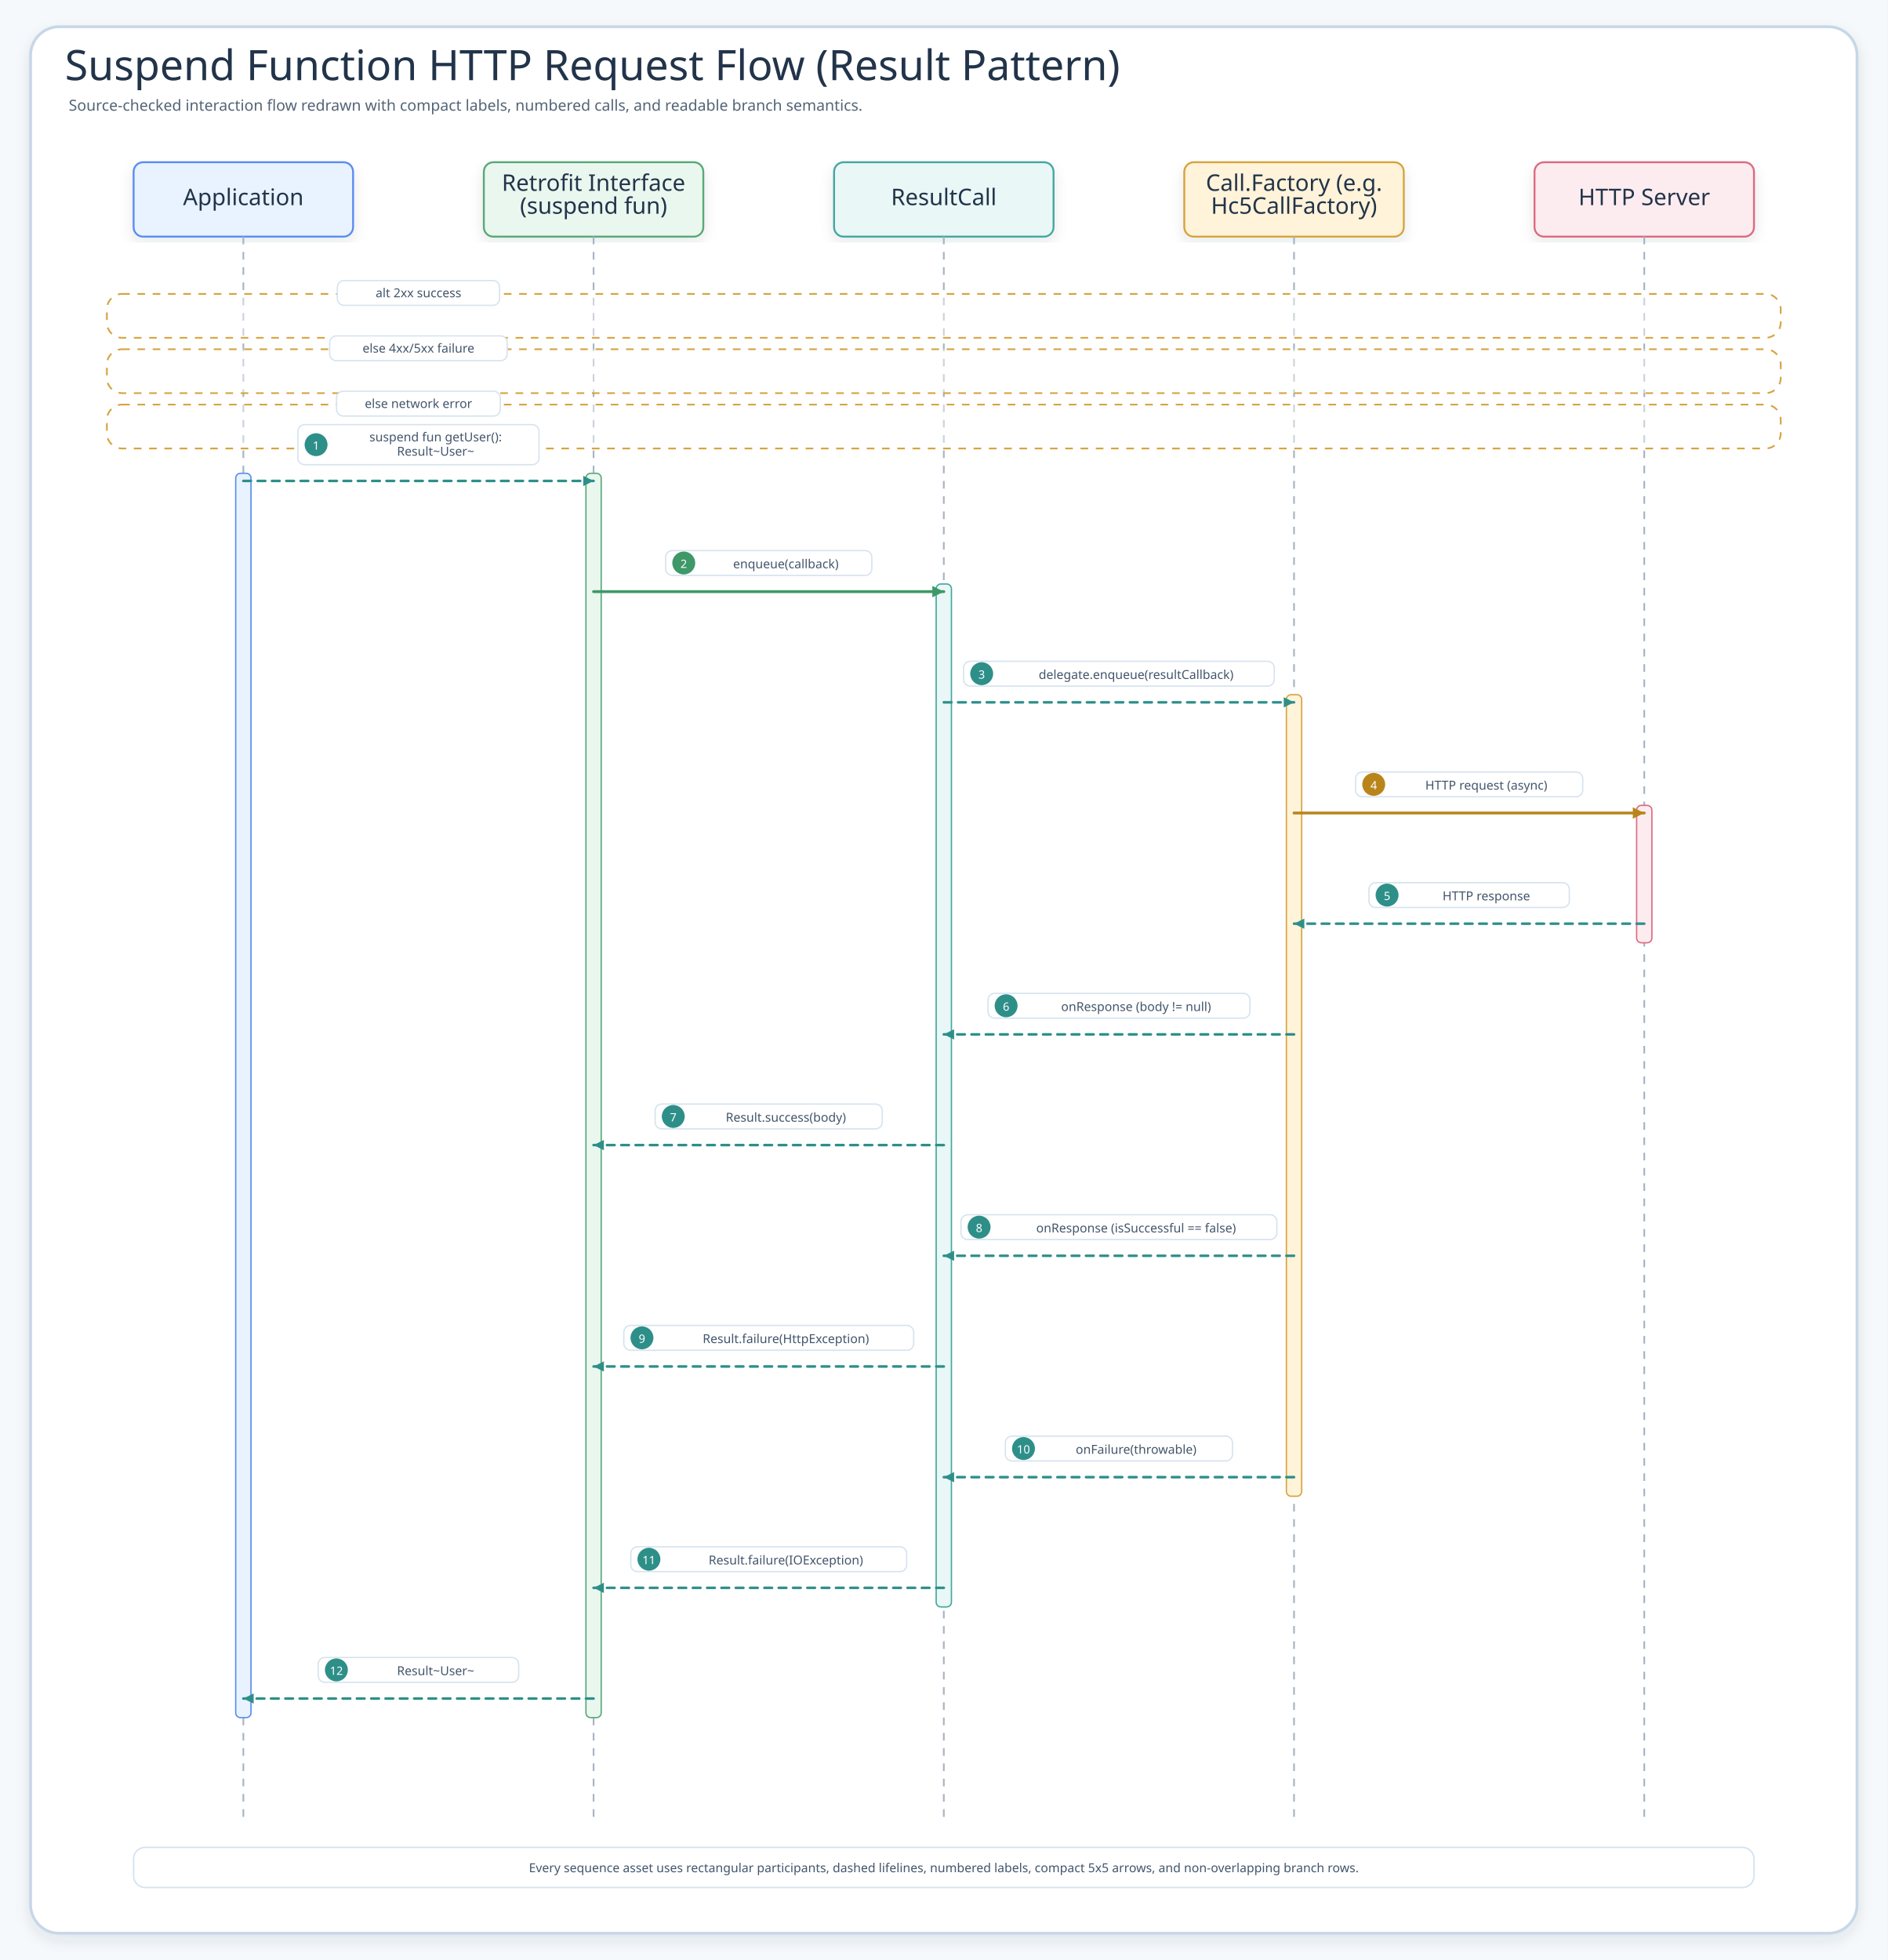
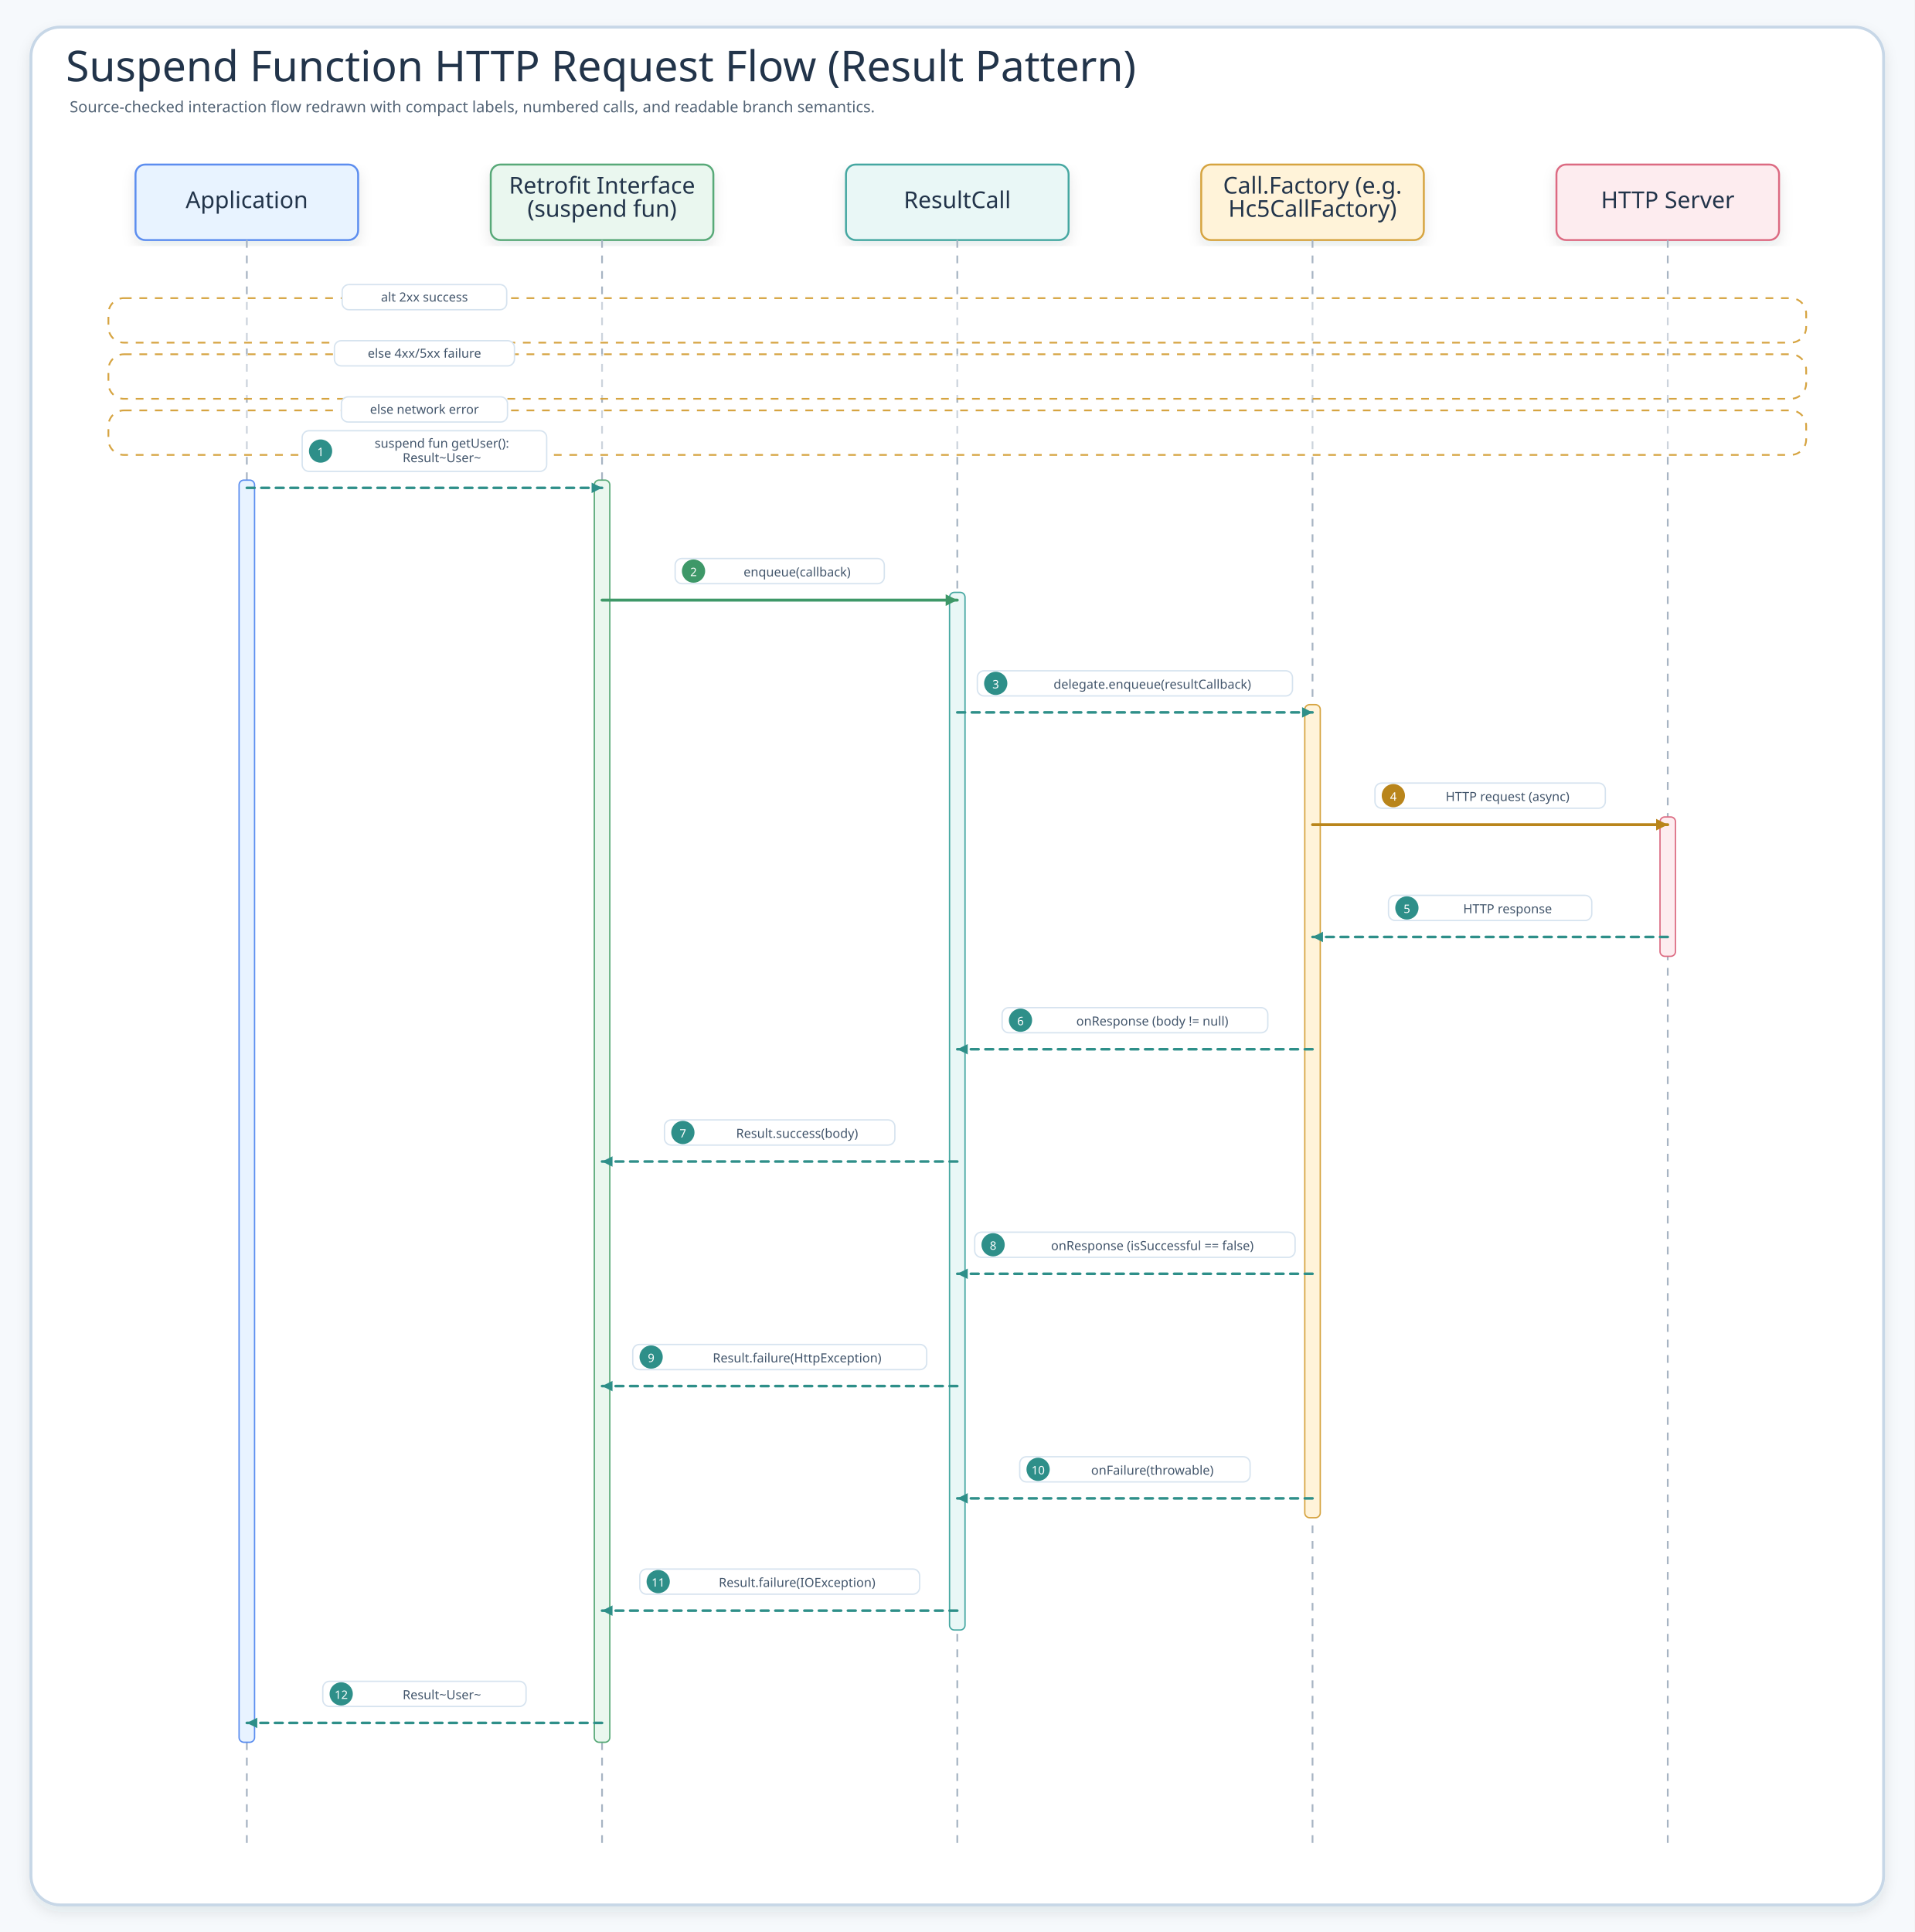
- <svg xmlns="http://www.w3.org/2000/svg" width="1978" height="2054" viewBox="0 0 1978 2054" role="img" aria-label="Suspend Function HTTP Request Flow (Result Pattern)">
+ <svg xmlns="http://www.w3.org/2000/svg" width="1978" height="1996" viewBox="0 0 1978 1996" role="img" aria-label="Suspend Function HTTP Request Flow (Result Pattern)">
  <defs>
    <filter id="shadow" x="-8%" y="-8%" width="116%" height="116%">
      <feDropShadow dx="0" dy="6" stdDeviation="7" flood-color="#203040" flood-opacity="0.10" />
    </filter>
    <marker id="seqArrow-blue" markerWidth="5" markerHeight="5" refX="4.5" refY="2.5" orient="auto" markerUnits="strokeWidth">
      <path d="M 0.5 0.5 L 4.5 2.5 L 0.5 4.5 Z" fill="#4F83BF" />
    </marker>
    <marker id="seqArrow-green" markerWidth="5" markerHeight="5" refX="4.5" refY="2.5" orient="auto" markerUnits="strokeWidth">
      <path d="M 0.5 0.5 L 4.5 2.5 L 0.5 4.5 Z" fill="#3E9868" />
    </marker>
    <marker id="seqArrow-teal" markerWidth="5" markerHeight="5" refX="4.5" refY="2.5" orient="auto" markerUnits="strokeWidth">
      <path d="M 0.5 0.5 L 4.5 2.5 L 0.5 4.5 Z" fill="#2E8F89" />
    </marker>
    <marker id="seqArrow-amber" markerWidth="5" markerHeight="5" refX="4.5" refY="2.5" orient="auto" markerUnits="strokeWidth">
      <path d="M 0.5 0.5 L 4.5 2.5 L 0.5 4.5 Z" fill="#B9851B" />
    </marker>
    <marker id="seqArrow-pink" markerWidth="5" markerHeight="5" refX="4.5" refY="2.5" orient="auto" markerUnits="strokeWidth">
      <path d="M 0.5 0.5 L 4.5 2.5 L 0.5 4.5 Z" fill="#C94D68" />
    </marker>
    <marker id="seqArrow-purple" markerWidth="5" markerHeight="5" refX="4.5" refY="2.5" orient="auto" markerUnits="strokeWidth">
      <path d="M 0.5 0.5 L 4.5 2.5 L 0.5 4.5 Z" fill="#755BC6" />
    </marker>
    <marker id="seqArrow-gray" markerWidth="5" markerHeight="5" refX="4.5" refY="2.5" orient="auto" markerUnits="strokeWidth">
      <path d="M 0.5 0.5 L 4.5 2.5 L 0.5 4.5 Z" fill="#758297" />
    </marker>
    <style>
    .canvas{fill:#F6F9FC}.frame{fill:#fff;stroke:#C7D7E7;stroke-width:3;filter:url(#shadow)}
    .title{font-family:"Architects Daughter";font-size:44px;fill:#22344A}.subtitle{font-family:"Comic Mono";font-size:16px;fill:#536476}
    .card{filter:url(#shadow);stroke-width:2}.cardTitle{font-family:"Architects Daughter";font-size:24px;fill:#22344A}.detail{font-family:"Comic Mono";font-size:13px;fill:#42556B}
    .lifeline{stroke:#A7B4C3;stroke-width:1.8;stroke-dasharray:8 8}.seq{fill:none;stroke-width:3;stroke-linecap:round}.seqReturn{fill:none;stroke-width:2.7;stroke-linecap:round;stroke-dasharray:8 7}
    .labelPill{fill:#fff;stroke:#D6E3EF;stroke-width:1.4}.altBox{fill:#FFFFFF;fill-opacity:.42;stroke:#D6A441;stroke-width:1.8;stroke-dasharray:8 8}
  </style>
  </defs>
-   <rect class="canvas" width="1978" height="2054" />
-   <rect class="frame" x="32" y="28" width="1914" height="1998" rx="30" />
+   <rect class="canvas" width="1978" height="1996" />
+   <rect class="frame" x="32" y="28" width="1914" height="1940" rx="30" />
  <text class="title" x="68" y="84">Suspend Function HTTP Request Flow (Result Pattern)</text>
  <text class="subtitle" x="72" y="116">Source-checked interaction flow redrawn with compact labels, numbered calls, and readable branch semantics.</text>
  <g id="seq-application">
    <rect class="card" x="140" y="170" width="230" height="78" rx="10" fill="#E8F3FF" stroke="#5B8DEF" />
    <text class="cardTitle" x="255" y="215" text-anchor="middle">Application</text>
    <line class="lifeline" x1="255" y1="248" x2="255" y2="1912" />
  </g>
  <g id="seq-retrofit-interface-suspend-fun">
    <rect class="card" x="507" y="170" width="230" height="78" rx="10" fill="#EAF7EF" stroke="#58A978" />
    <text class="cardTitle" x="622" y="200" text-anchor="middle">Retrofit Interface</text>
    <text class="cardTitle" x="622" y="224" text-anchor="middle">(suspend fun)</text>
    <line class="lifeline" x1="622" y1="248" x2="622" y2="1912" />
  </g>
  <g id="seq-resultcall">
    <rect class="card" x="874" y="170" width="230" height="78" rx="10" fill="#E9F7F6" stroke="#45A7A1" />
    <text class="cardTitle" x="989" y="215" text-anchor="middle">ResultCall</text>
    <line class="lifeline" x1="989" y1="248" x2="989" y2="1912" />
  </g>
  <g id="seq-call-factory-e-g-hc5callfactory">
    <rect class="card" x="1241" y="170" width="230" height="78" rx="10" fill="#FFF3D9" stroke="#D6A441" />
    <text class="cardTitle" x="1356" y="200" text-anchor="middle">Call.Factory (e.g.</text>
    <text class="cardTitle" x="1356" y="224" text-anchor="middle">Hc5CallFactory)</text>
    <line class="lifeline" x1="1356" y1="248" x2="1356" y2="1912" />
  </g>
  <g id="seq-http-server">
    <rect class="card" x="1608" y="170" width="230" height="78" rx="10" fill="#FDECEF" stroke="#DC6B82" />
    <text class="cardTitle" x="1723" y="215" text-anchor="middle">HTTP Server</text>
    <line class="lifeline" x1="1723" y1="248" x2="1723" y2="1912" />
  </g>
  <g>
    <rect class="altBox" x="112" y="308" width="1754" height="46" rx="16" />
    <rect class="labelPill branchPill" x="353.5" y="294" width="170" height="26" rx="7" />
    <text class="detail" x="438.5" y="307" text-anchor="middle" dominant-baseline="middle">alt 2xx success</text>
  </g>
  <g>
    <rect class="altBox" x="112" y="366" width="1754" height="46" rx="16" />
    <rect class="labelPill branchPill" x="345.5" y="352" width="186" height="26" rx="7" />
    <text class="detail" x="438.5" y="365" text-anchor="middle" dominant-baseline="middle">else 4xx/5xx failure</text>
  </g>
  <g>
    <rect class="altBox" x="112" y="424" width="1754" height="46" rx="16" />
    <rect class="labelPill branchPill" x="352.7" y="410" width="171.6" height="26" rx="7" />
    <text class="detail" x="438.5" y="423" text-anchor="middle" dominant-baseline="middle">else network error</text>
  </g>
  <rect x="247" y="496" width="16" height="1304" rx="5" fill="#E8F3FF" stroke="#5B8DEF" stroke-width="1.4" />
  <rect x="614" y="496" width="16" height="1304" rx="5" fill="#EAF7EF" stroke="#58A978" stroke-width="1.4" />
  <rect x="981" y="612" width="16" height="1072" rx="5" fill="#E9F7F6" stroke="#45A7A1" stroke-width="1.4" />
  <rect x="1348" y="728" width="16" height="840" rx="5" fill="#FFF3D9" stroke="#D6A441" stroke-width="1.4" />
  <rect x="1715" y="844" width="16" height="144" rx="5" fill="#FDECEF" stroke="#DC6B82" stroke-width="1.4" />
  <g id="m1">
    <rect class="labelPill" x="312.2" y="445" width="252.6" height="42" rx="7" />
    <circle cx="331.2" cy="466" r="12" fill="#2E8F89" />
    <text class="detail" x="331.2" y="467" text-anchor="middle" dominant-baseline="middle" style="fill:#fff;font-size:12px">1</text>
    <text class="detail" x="456.5" y="458" text-anchor="middle" dominant-baseline="middle">suspend fun getUser():</text>
    <text class="detail" x="456.5" y="473" text-anchor="middle" dominant-baseline="middle">Result~User~</text>
    <path class="seqReturn" d="M255 504 L622 504" stroke="#2E8F89" marker-end="url(#seqArrow-teal)" />
  </g>
  <g id="m2">
    <rect class="labelPill" x="697.5" y="577" width="216.1" height="26" rx="7" />
    <circle cx="716.5" cy="590" r="12" fill="#3E9868" />
    <text class="detail" x="716.5" y="591" text-anchor="middle" dominant-baseline="middle" style="fill:#fff;font-size:12px">2</text>
    <text class="detail" x="823.5" y="591" text-anchor="middle" dominant-baseline="middle">enqueue(callback)</text>
    <path class="seq" d="M622 620 L989 620" stroke="#3E9868" marker-end="url(#seqArrow-green)" />
  </g>
  <g id="m3">
    <rect class="labelPill" x="1009.7" y="693" width="325.6" height="26" rx="7" />
    <circle cx="1028.7" cy="706" r="12" fill="#2E8F89" />
    <text class="detail" x="1028.7" y="707" text-anchor="middle" dominant-baseline="middle" style="fill:#fff;font-size:12px">3</text>
    <text class="detail" x="1190.5" y="707" text-anchor="middle" dominant-baseline="middle">delegate.enqueue(resultCallback)</text>
    <path class="seqReturn" d="M989 736 L1356 736" stroke="#2E8F89" marker-end="url(#seqArrow-teal)" />
  </g>
  <g id="m4">
    <rect class="labelPill" x="1420.5" y="809" width="238" height="26" rx="7" />
    <circle cx="1439.5" cy="822" r="12" fill="#B9851B" />
    <text class="detail" x="1439.5" y="823" text-anchor="middle" dominant-baseline="middle" style="fill:#fff;font-size:12px">4</text>
    <text class="detail" x="1557.5" y="823" text-anchor="middle" dominant-baseline="middle">HTTP request (async)</text>
    <path class="seq" d="M1356 852 L1723 852" stroke="#B9851B" marker-end="url(#seqArrow-amber)" />
  </g>
  <g id="m5">
    <rect class="labelPill" x="1434.5" y="925" width="210" height="26" rx="7" />
    <circle cx="1453.5" cy="938" r="12" fill="#2E8F89" />
    <text class="detail" x="1453.5" y="939" text-anchor="middle" dominant-baseline="middle" style="fill:#fff;font-size:12px">5</text>
    <text class="detail" x="1557.5" y="939" text-anchor="middle" dominant-baseline="middle">HTTP response</text>
    <path class="seqReturn" d="M1723 968 L1356 968" stroke="#2E8F89" marker-end="url(#seqArrow-teal)" />
  </g>
  <g id="m6">
    <rect class="labelPill" x="1035.3" y="1041" width="274.5" height="26" rx="7" />
    <circle cx="1054.3" cy="1054" r="12" fill="#2E8F89" />
    <text class="detail" x="1054.3" y="1055" text-anchor="middle" dominant-baseline="middle" style="fill:#fff;font-size:12px">6</text>
    <text class="detail" x="1190.5" y="1055" text-anchor="middle" dominant-baseline="middle">onResponse (body != null)</text>
    <path class="seqReturn" d="M1356 1084 L989 1084" stroke="#2E8F89" marker-end="url(#seqArrow-teal)" />
  </g>
  <g id="m7">
    <rect class="labelPill" x="686.5" y="1157" width="238" height="26" rx="7" />
    <circle cx="705.5" cy="1170" r="12" fill="#2E8F89" />
    <text class="detail" x="705.5" y="1171" text-anchor="middle" dominant-baseline="middle" style="fill:#fff;font-size:12px">7</text>
    <text class="detail" x="823.5" y="1171" text-anchor="middle" dominant-baseline="middle">Result.success(body)</text>
    <path class="seqReturn" d="M989 1200 L622 1200" stroke="#2E8F89" marker-end="url(#seqArrow-teal)" />
  </g>
  <g id="m8">
    <rect class="labelPill" x="1007" y="1273" width="331" height="26" rx="7" />
    <circle cx="1026" cy="1286" r="12" fill="#2E8F89" />
    <text class="detail" x="1026" y="1287" text-anchor="middle" dominant-baseline="middle" style="fill:#fff;font-size:12px">8</text>
    <text class="detail" x="1190.5" y="1287" text-anchor="middle" dominant-baseline="middle">onResponse (isSuccessful == false)</text>
    <path class="seqReturn" d="M1356 1316 L989 1316" stroke="#2E8F89" marker-end="url(#seqArrow-teal)" />
  </g>
  <g id="m9">
    <rect class="labelPill" x="653.7" y="1389" width="303.7" height="26" rx="7" />
    <circle cx="672.7" cy="1402" r="12" fill="#2E8F89" />
    <text class="detail" x="672.7" y="1403" text-anchor="middle" dominant-baseline="middle" style="fill:#fff;font-size:12px">9</text>
    <text class="detail" x="823.5" y="1403" text-anchor="middle" dominant-baseline="middle">Result.failure(HttpException)</text>
    <path class="seqReturn" d="M989 1432 L622 1432" stroke="#2E8F89" marker-end="url(#seqArrow-teal)" />
  </g>
  <g id="m10">
    <rect class="labelPill" x="1053.5" y="1505" width="238" height="26" rx="7" />
    <circle cx="1072.5" cy="1518" r="12" fill="#2E8F89" />
    <text class="detail" x="1072.5" y="1519" text-anchor="middle" dominant-baseline="middle" style="fill:#fff;font-size:12px">10</text>
    <text class="detail" x="1190.5" y="1519" text-anchor="middle" dominant-baseline="middle">onFailure(throwable)</text>
    <path class="seqReturn" d="M1356 1548 L989 1548" stroke="#2E8F89" marker-end="url(#seqArrow-teal)" />
  </g>
  <g id="m11">
    <rect class="labelPill" x="661" y="1621" width="289.1" height="26" rx="7" />
    <circle cx="680" cy="1634" r="12" fill="#2E8F89" />
    <text class="detail" x="680" y="1635" text-anchor="middle" dominant-baseline="middle" style="fill:#fff;font-size:12px">11</text>
    <text class="detail" x="823.5" y="1635" text-anchor="middle" dominant-baseline="middle">Result.failure(IOException)</text>
    <path class="seqReturn" d="M989 1664 L622 1664" stroke="#2E8F89" marker-end="url(#seqArrow-teal)" />
  </g>
  <g id="m12">
    <rect class="labelPill" x="333.5" y="1737" width="210" height="26" rx="7" />
    <circle cx="352.5" cy="1750" r="12" fill="#2E8F89" />
    <text class="detail" x="352.5" y="1751" text-anchor="middle" dominant-baseline="middle" style="fill:#fff;font-size:12px">12</text>
    <text class="detail" x="456.5" y="1751" text-anchor="middle" dominant-baseline="middle">Result~User~</text>
    <path class="seqReturn" d="M622 1780 L255 1780" stroke="#2E8F89" marker-end="url(#seqArrow-teal)" />
  </g>
-   <g>
-     <rect x="140" y="1936" width="1698" height="42" rx="12" fill="#FFFFFF" stroke="#D6E3EF" stroke-width="1.6" />
-     <text class="detail" x="989" y="1962" text-anchor="middle">Every sequence asset uses rectangular participants, dashed lifelines, numbered labels, compact 5x5 arrows, and non-overlapping branch rows.</text>
-   </g>
</svg>
